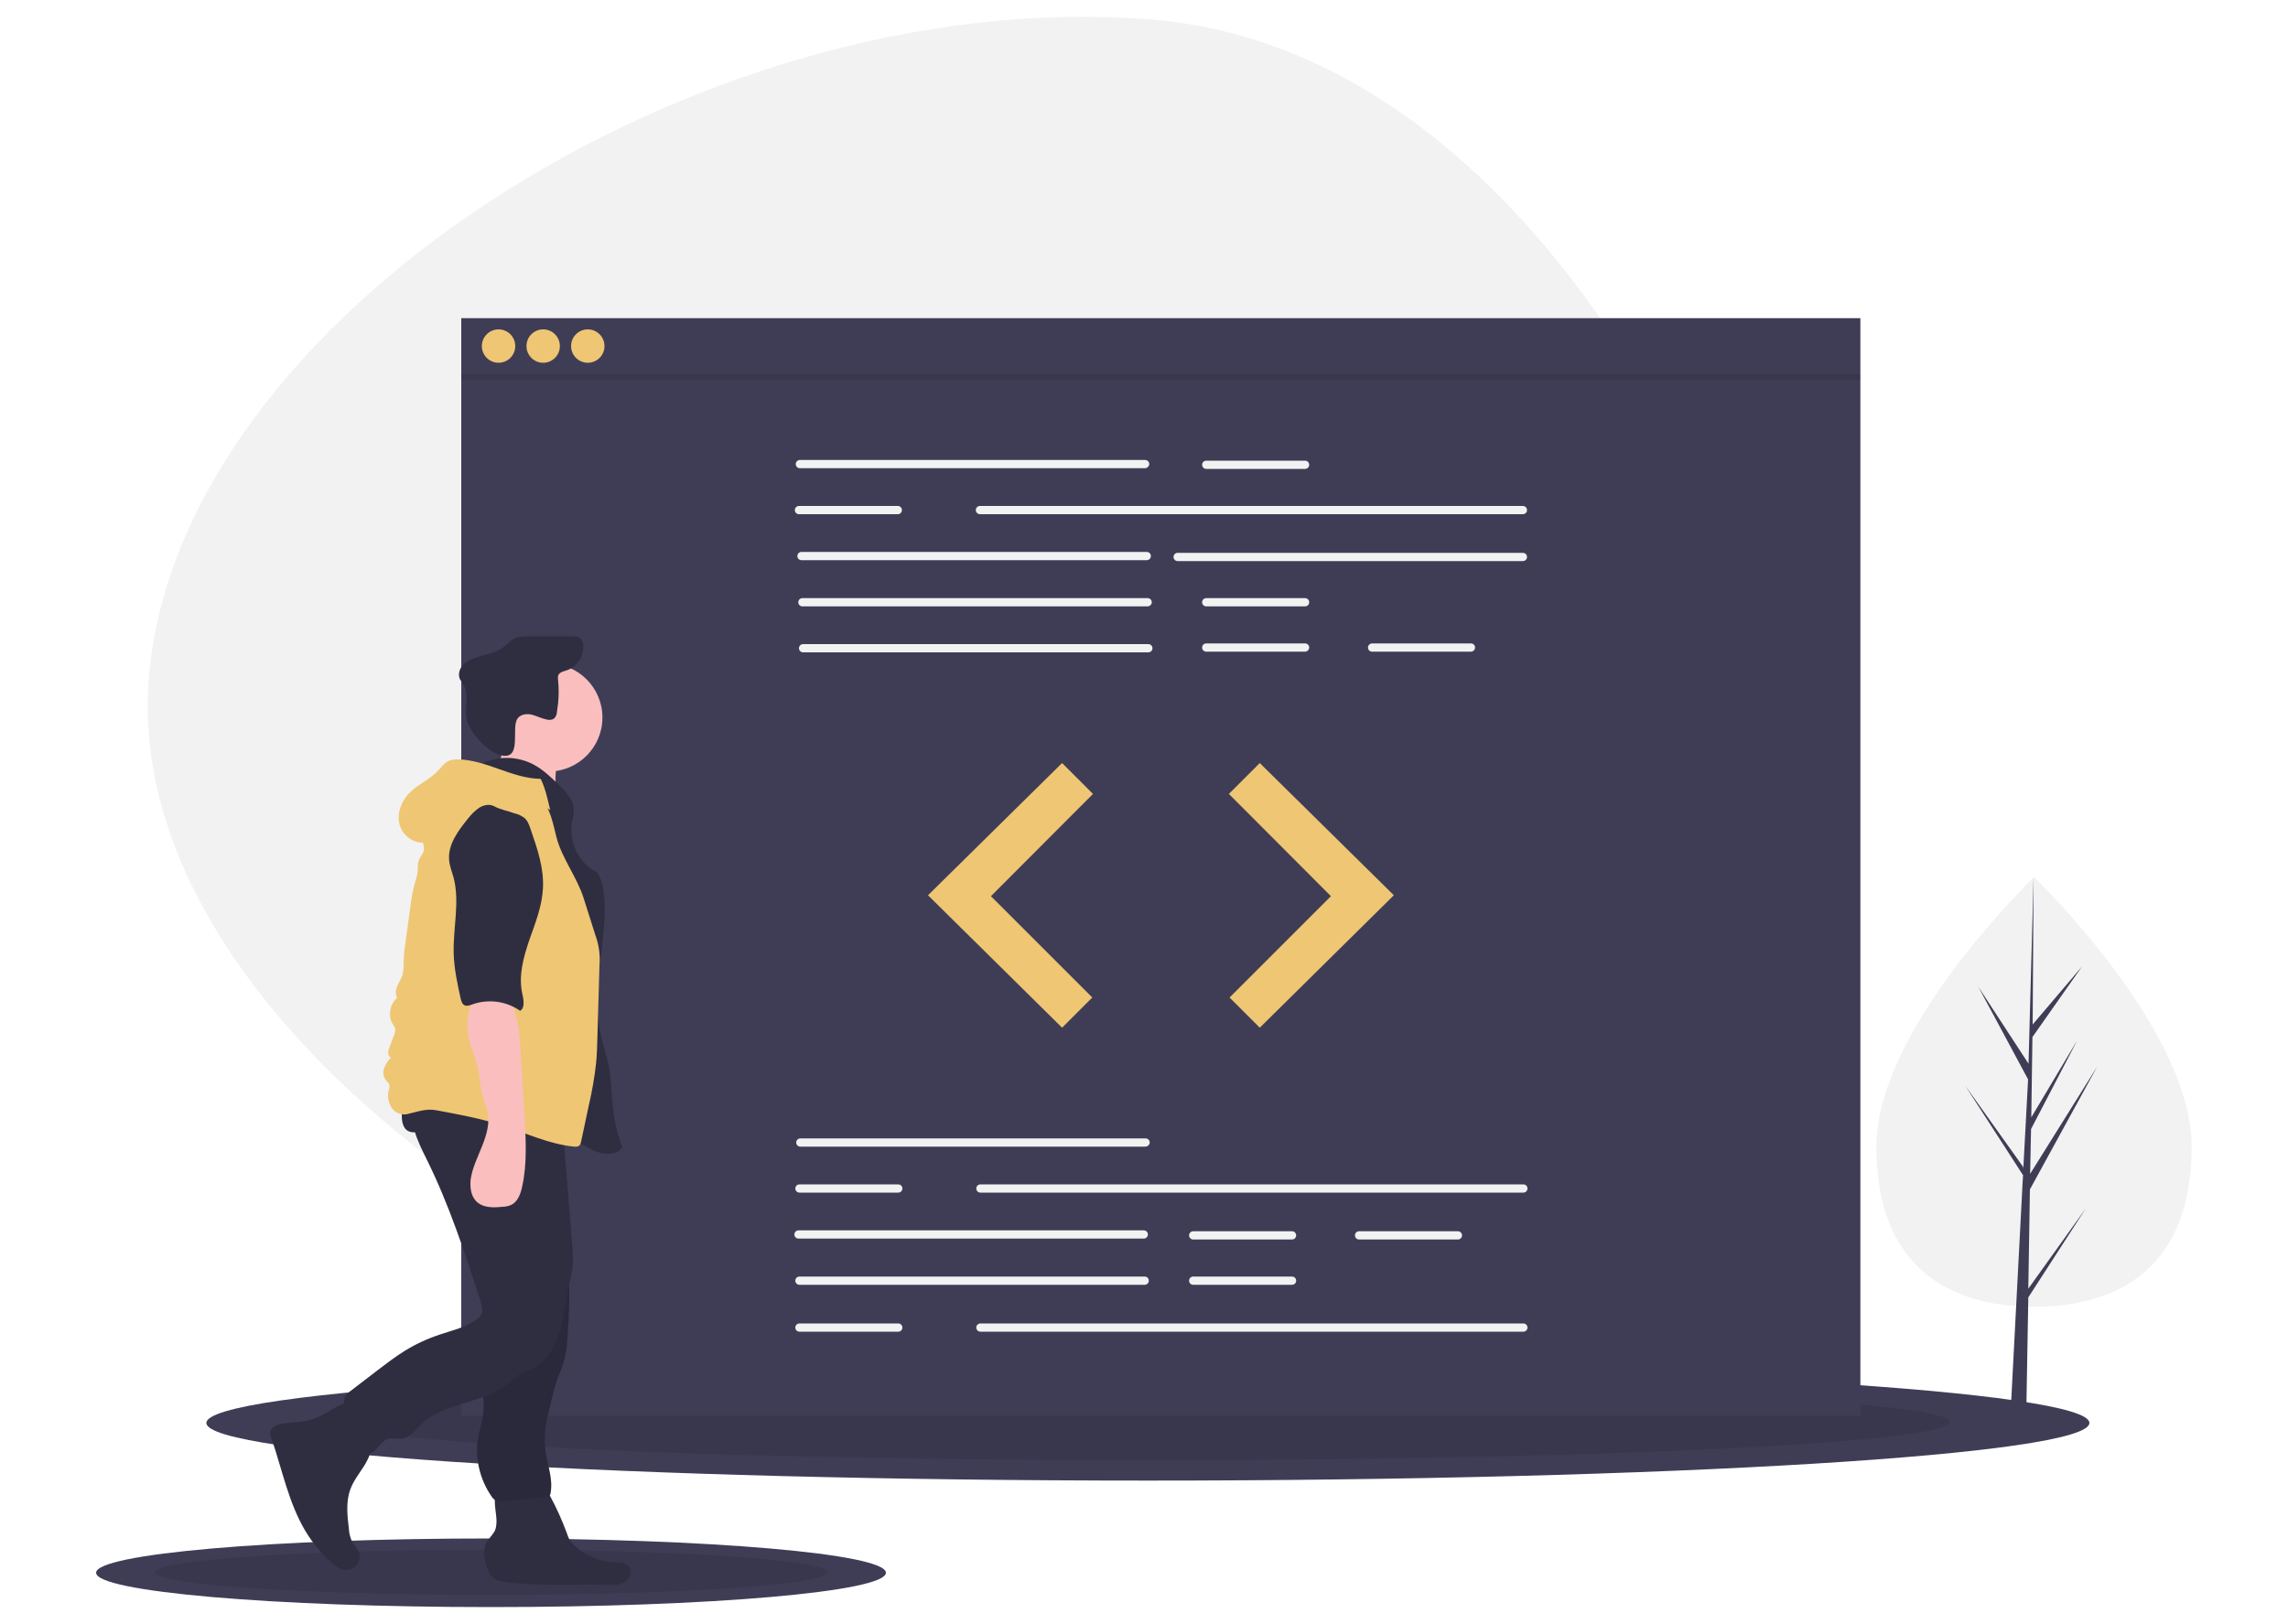
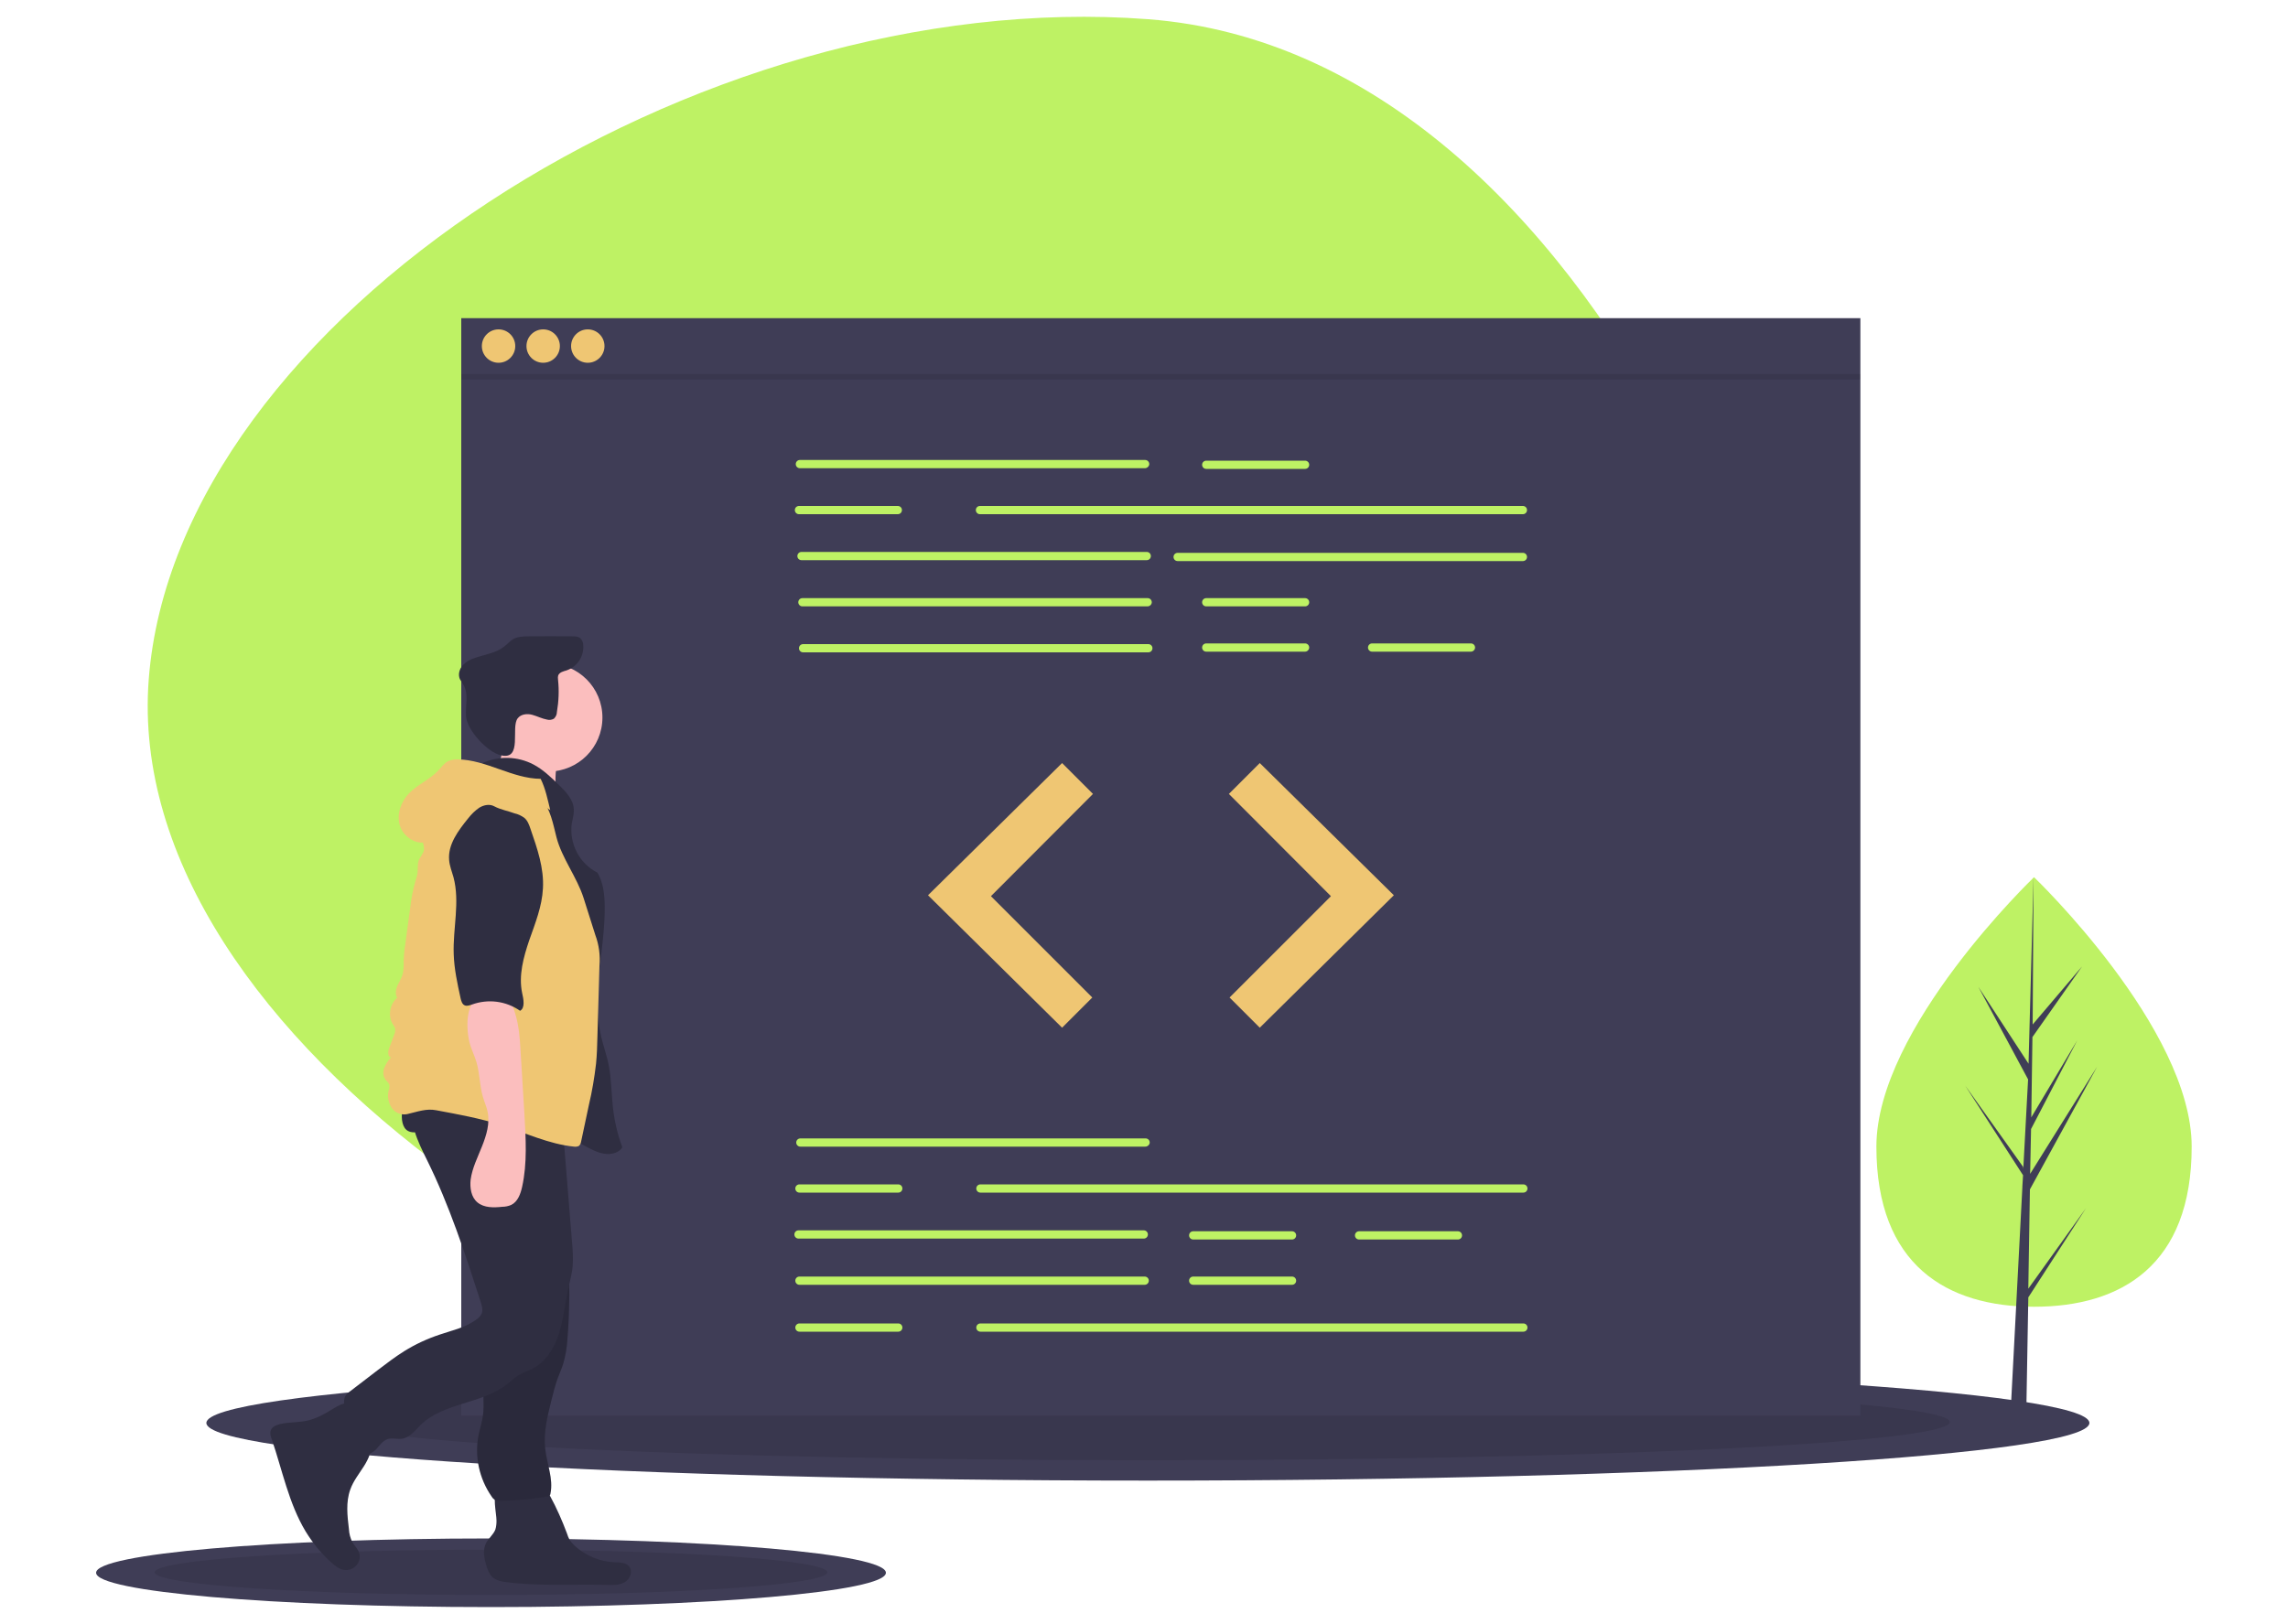
<svg xmlns="http://www.w3.org/2000/svg" version="1.1" id="a594ac37-6d44-4297-8862-1cbd9c01c0b7" x="0px" y="0px" viewBox="576.1 -304.5 1000 710" style="enable-background:new 576.1 -304.5 1000 710;" xml:space="preserve">
  <style type="text/css">
- 	.st0{fill:#F2F2F2;}
+ 	.st0{fill:rgb(190 242 100)}
	.st1{fill:#3F3D56;}
	.st2{opacity:0.1;enable-background:new    ;}
	.st3{fill:#EFC673;}
	.st4{fill:#2F2E41;}
	.st5{fill:#FBBEBE;}
</style>
  <path class="st0" d="M1061.3,317.6c-197.1-15-432.2-167.7-420.2-325c12-157.3,239.6-303.7,436.8-288.7s310.6,308.9,298.6,466.2  S1258.4,332.6,1061.3,317.6z" />
  <ellipse class="st1" cx="1077.8" cy="317.6" rx="411.5" ry="25.2" />
  <ellipse class="st2" cx="1077.8" cy="317.2" rx="350.5" ry="16.7" />
  <ellipse class="st1" cx="790.7" cy="383.1" rx="172.6" ry="15" />
  <ellipse class="st2" cx="790.7" cy="382.9" rx="147" ry="9.9" />
  <rect x="777.7" y="-165.4" class="st1" width="611.5" height="479.8" />
  <path class="st0" d="M1076.5-99.8H925.7c-1,0-1.8-0.8-1.8-1.8c0-1,0.8-1.8,1.8-1.8c0,0,0,0,0,0h150.9c1,0,1.8,0.8,1.8,1.8  C1078.4-100.7,1077.5-99.8,1076.5-99.8z" />
  <path class="st0" d="M1241.7-79.7h-237.3c-1,0-1.8-0.8-1.8-1.8c0-1,0.8-1.8,1.8-1.8l0,0h237.3c1,0,1.8,0.8,1.8,1.8  C1243.5-80.5,1242.7-79.7,1241.7-79.7z" />
  <path class="st0" d="M1077.3-59.6H926.4c-1,0-1.8-0.8-1.8-1.8c0-1,0.8-1.8,1.8-1.8h150.9c1,0,1.8,0.8,1.8,1.8  C1079.1-60.4,1078.3-59.6,1077.3-59.6z" />
  <path class="st0" d="M1241.7-59.2h-150.9c-1,0-1.8-0.8-1.8-1.8c0-1,0.8-1.8,1.8-1.8h150.9c1,0,1.8,0.8,1.8,1.8  C1243.5-60,1242.7-59.2,1241.7-59.2z" />
  <path class="st0" d="M1077.6-39.4H926.8c-1,0-1.8-0.8-1.8-1.8c0-1,0.8-1.8,1.8-1.8h150.9c1,0,1.8,0.8,1.8,1.8  C1079.5-40.2,1078.6-39.4,1077.6-39.4z" />
  <path class="st0" d="M1078-19.3H927.1c-1,0-1.8-0.8-1.8-1.8s0.8-1.8,1.8-1.8H1078c1,0,1.8,0.8,1.8,1.8S1079-19.3,1078-19.3z" />
  <path class="st0" d="M1146.5-99.5h-43.2c-1,0-1.8-0.8-1.8-1.8c0-1,0.8-1.8,1.8-1.8l0,0h43.2c1,0,1.8,0.8,1.8,1.8  C1148.3-100.3,1147.5-99.5,1146.5-99.5z" />
  <path class="st0" d="M1146.5-39.4h-43.2c-1,0-1.8-0.8-1.8-1.8c0-1,0.8-1.8,1.8-1.8l0,0h43.2c1,0,1.8,0.8,1.8,1.8  C1148.3-40.2,1147.5-39.4,1146.5-39.4z" />
  <path class="st0" d="M1146.5-19.6h-43.2c-1,0-1.8-0.8-1.8-1.8c0-1,0.8-1.8,1.8-1.8c0,0,0,0,0,0h43.2c1,0,1.8,0.8,1.8,1.8  C1148.3-20.5,1147.5-19.6,1146.5-19.6C1146.5-19.6,1146.5-19.6,1146.5-19.6z" />
  <path class="st0" d="M1219-19.6h-43.2c-1,0-1.8-0.8-1.8-1.8c0-1,0.8-1.8,1.8-1.8h43.2c1,0,1.8,0.8,1.8,1.8  C1220.8-20.5,1220-19.6,1219-19.6C1219-19.6,1219-19.6,1219-19.6z" />
  <path class="st0" d="M968.5-79.7h-43.2c-1,0-1.8-0.8-1.8-1.8c0-1,0.8-1.8,1.8-1.8l0,0h43.2c1,0,1.8,0.8,1.8,1.8  C970.3-80.5,969.5-79.7,968.5-79.7z" />
  <path class="st0" d="M1076.7,196.8H925.9c-1,0-1.8-0.8-1.8-1.8c0-1,0.8-1.8,1.8-1.8l0,0h150.9c1,0,1.8,0.8,1.8,1.8  C1078.6,195.9,1077.7,196.8,1076.7,196.8z" />
  <path class="st0" d="M1076,237H925.1c-1,0-1.8-0.8-1.8-1.8c0-1,0.8-1.8,1.8-1.8l0,0H1076c1,0,1.8,0.8,1.8,1.8  C1077.8,236.2,1077,237,1076,237z" />
  <path class="st0" d="M1076.4,257.2H925.5c-1,0-1.8-0.8-1.8-1.8c0-1,0.8-1.8,1.8-1.8l0,0h150.9c1,0,1.8,0.8,1.8,1.8  C1078.2,256.4,1077.4,257.2,1076.4,257.2z" />
  <path class="st0" d="M1140.8,237.4h-43.2c-1,0-1.8-0.8-1.8-1.8c0-1,0.8-1.8,1.8-1.8h43.2c1,0,1.8,0.8,1.8,1.8  C1142.6,236.6,1141.8,237.4,1140.8,237.4L1140.8,237.4z" />
  <path class="st0" d="M1140.8,257.2h-43.2c-1,0-1.8-0.8-1.8-1.8c0-1,0.8-1.8,1.8-1.8h43.2c1,0,1.8,0.8,1.8,1.8  C1142.6,256.4,1141.8,257.2,1140.8,257.2L1140.8,257.2z" />
  <path class="st0" d="M1213.3,237.4h-43.2c-1,0-1.8-0.8-1.8-1.8c0-1,0.8-1.8,1.8-1.8h43.2c1,0,1.8,0.8,1.8,1.8  C1215.1,236.6,1214.3,237.4,1213.3,237.4z" />
  <path class="st0" d="M1241.9,216.9h-237.3c-1,0-1.8-0.8-1.8-1.8c0-1,0.8-1.8,1.8-1.8h237.3c1,0,1.8,0.8,1.8,1.8  C1243.7,216.1,1242.9,216.9,1241.9,216.9z" />
  <path class="st0" d="M968.7,216.9h-43.2c-1,0-1.8-0.8-1.8-1.8c0-1,0.8-1.8,1.8-1.8l0,0h43.2c1,0,1.8,0.8,1.8,1.8  C970.5,216.1,969.7,216.9,968.7,216.9z" />
  <path class="st0" d="M1241.9,277.7h-237.3c-1,0-1.8-0.8-1.8-1.8c0-1,0.8-1.8,1.8-1.8h237.3c1,0,1.8,0.8,1.8,1.8  C1243.7,276.9,1242.9,277.7,1241.9,277.7L1241.9,277.7z" />
  <path class="st0" d="M968.7,277.7h-43.2c-1,0-1.8-0.8-1.8-1.8c0-1,0.8-1.8,1.8-1.8l0,0h43.2c1,0,1.8,0.8,1.8,1.8  C970.5,276.9,969.7,277.7,968.7,277.7z" />
  <polygon class="st3" points="1040.3,29.1 981.7,86.9 1040.3,144.8 1053.5,131.6 1009.2,87.3 1053.8,42.6 " />
  <polygon class="st3" points="1126.7,29.1 1185.3,86.9 1126.7,144.8 1113.5,131.6 1157.8,87.3 1113.2,42.6 " />
  <circle class="st3" cx="794" cy="-153.2" r="7.3" />
  <circle class="st3" cx="813.5" cy="-153.2" r="7.3" />
  <circle class="st3" cx="833" cy="-153.2" r="7.3" />
  <rect x="777.7" y="-141" class="st2" width="611.5" height="2.4" />
  <path class="st0" d="M1534,196.8c0,51.9-30.8,70-68.9,70c-38,0-68.9-18.1-68.9-70S1465.1,79,1465.1,79S1534,145,1534,196.8z" />
  <polygon class="st1" points="1462.6,258.9 1463.3,215.5 1492.7,161.8 1463.4,208.7 1463.8,189.1 1484,150.3 1463.9,184 1463.9,184   1464.4,148.9 1486.1,118 1464.5,143.4 1464.9,79 1462.6,164.2 1462.8,160.7 1440.8,127 1462.5,167.4 1460.4,206.6 1460.3,205.6   1435,170.1 1460.3,209.3 1460,214.2 1460,214.2 1460,214.6 1454.8,314.1 1461.7,314.1 1462.6,262.7 1487.8,223.7 " />
  <path class="st4" d="M717.9,313.6c-2.1,1.2-4.3,2.1-6.7,2.8c-4.1,1.1-8.5,0.7-12.7,1.7c-1.7,0.4-3.6,1.2-4.1,2.9  c-0.4,1.2,0,2.5,0.5,3.8c4.6,13.5,7.4,27.9,14.7,40.1c3.1,5.1,6.9,9.8,11.4,13.8c1.7,1.5,3.6,3,5.8,3.2c3.2,0.3,6.1-2,6.5-5.2  c0.1-1-0.1-2.1-0.5-3c-0.7-1.5-1.9-2.6-2.7-4c-0.9-1.8-1.4-3.7-1.5-5.7c-0.7-5.8-1.4-11.8,0.6-17.3c1.3-3.7,3.8-6.8,5.9-10.1  c2.1-3.3,3.8-7.1,3.3-11c-0.3-2.6-1.6-5.1-3-7.4c-1.4-2.3-4.1-8.5-6.8-9.2C725.7,308.2,720.4,312.4,717.9,313.6z" />
  <path class="st4" d="M793.1,360.3c0,1.3-0.1,2.6-0.5,3.9c-0.9,2.3-3,3.8-4.1,6c-1.5,3-0.8,6.6,0.2,9.9c0.6,2,1.5,4.1,3.2,5.4  c1.5,0.9,3.1,1.4,4.8,1.6c14.7,2,29.6,0.9,44.4,1.3c2.7,0.1,5.6,0.2,7.9-1.1c2.4-1.3,3.8-4.6,2.2-6.8c-1.4-2-4.3-1.9-6.7-2  c-6.3-0.3-12.3-2.8-17-7c-0.9-0.8-1.7-1.7-2.4-2.7c-0.5-0.9-0.9-1.9-1.2-2.9c-2.1-5.6-4.5-11.1-7.4-16.4c-0.8-1.5-1.7-3-3.2-3.8  c-1.1-0.5-2.3-0.7-3.4-0.8c-3.7-0.2-13.2-1.5-16.1,1.4C791,348.8,793.1,357,793.1,360.3z" />
  <circle class="st5" cx="815.8" cy="9.2" r="23.6" />
  <path class="st5" d="M794.5,28.7c-1.4,3.8-3.8,7.3-7.2,9.3l32.6,6.6c-1.2-4.8-1.3-9.7-0.5-14.5c0.3-1.2,0.4-2.4,0.2-3.6  c-0.6-2.4-3.3-3.5-5.7-4c-5.9-1.4-11.2-2.1-16.7-4.7C795.5,20.6,795.7,25.3,794.5,28.7z" />
  <path class="st4" d="M787,29.1c7.1-3.2,15.3-3,22.2,0.6c4.2,2.2,7.6,5.5,11,8.8c3.1,3,6.5,6.5,6.7,10.8c0.1,2.1-0.5,4.2-0.9,6.2  c-1.2,8.8,3.3,17.5,11.2,21.5c2.6,4.3,3.1,9.5,3.2,14.6c0.2,19.1-5.9,38.4-1.6,56.9c1,4.4,2.6,8.6,3.4,13c1.1,5.7,1.1,11.5,1.7,17.3  c0.6,6.2,2,12.4,4.2,18.3c-1.4,2.3-4.4,3.1-7,2.9c-2.7-0.2-5.1-1.3-7.5-2.5c-11.5-5.9-22-13.6-33.9-18.6c-7.9-3.3-16.3-5.4-23.9-9.2  c-7.6-3.8-14.7-9.9-17.1-18.1c-1-3.5-1.1-7.3-1.1-11c-0.2-15.5-0.4-31.3,2.9-46.4c3-13.4,8.7-26.2,10-39.8c0.4-4.4,0.4-9.2,2.9-12.9  C776.9,36.3,784.5,34.9,787,29.1z" />
  <path class="st4" d="M802.4,9.5c1.4-1.8,4.1-2.1,6.3-1.5s4.3,1.7,6.5,2.1c1,0.3,2.1,0.1,3-0.4c0.8-0.8,1.3-1.8,1.3-2.9  c0.8-4.7,1-9.4,0.5-14.1c-0.1-0.7-0.1-1.3,0.1-2c0.6-1.3,2.2-1.7,3.6-2.1c4.7-1.6,7.7-6.1,7.3-11.1c0-1.2-0.5-2.2-1.3-3  c-1-0.8-2.3-0.8-3.5-0.8c-6.3-0.1-12.7,0-19,0c-2.3,0-4.8,0.1-6.8,1.2c-1.5,0.9-2.6,2.3-4,3.3c-3.5,2.8-8.3,3.4-12.6,4.9  c-2.1,0.6-4,1.7-5.5,3.3c-1.4,1.6-2.1,4-1.2,6c0.5,0.8,1,1.6,1.5,2.4c2.5,4,0.8,9.3,1.2,14c0.5,5.9,9.2,15.5,15.2,16.9  C804.7,28,799.2,13.4,802.4,9.5z" />
  <path class="st4" d="M789.1,269.4c0.6,4.3,1.4,8.7,1.2,13c-0.3,6.1-2.5,12-2.9,18.1c-0.3,4.5,0.4,9.1-0.2,13.7  c-0.4,2.9-1.3,5.7-1.9,8.5c-1.9,9.4,0.2,19.2,5.7,27.1c0.4,0.7,1,1.2,1.6,1.6c0.7,0.2,1.3,0.3,2,0.3c6.9-0.1,13.7-0.8,20.5-1.9  c0.5,0,1-0.2,1.3-0.6c0.2-0.2,0.3-0.5,0.3-0.8c1.3-6.5-1.6-12.9-2.3-19.5c-0.8-7,0.9-14,2.6-20.8c0.8-3.4,1.7-6.7,2.8-9.9  c0.8-2.2,1.8-4.3,2.5-6.6c1-3.5,1.6-7.1,1.8-10.7c0.5-5.7,0.7-11.5,0.8-17.2c0.2-5.5-0.3-10.9-1.4-16.3c-1.5-6.8-4.7-13.1-7.8-19.3  c-1.7,0.4-3.2,1.1-4.6,2.2c-4,2.6-8.2,4.9-12.5,6.9c-2.9,1.3-8.6,2.3-10.4,5.1c-1.8,2.8-0.6,8.4-0.5,11.5  C787.9,259,788.3,264.2,789.1,269.4z" />
  <path class="st2" d="M789.1,269.4c0.6,4.3,1.4,8.7,1.2,13c-0.3,6.1-2.5,12-2.9,18.1c-0.3,4.5,0.4,9.1-0.2,13.7  c-0.4,2.9-1.3,5.7-1.9,8.5c-1.9,9.4,0.2,19.2,5.7,27.1c0.4,0.7,1,1.2,1.6,1.6c0.7,0.2,1.3,0.3,2,0.3c6.9-0.1,13.7-0.8,20.5-1.9  c0.5,0,1-0.2,1.3-0.6c0.2-0.2,0.3-0.5,0.3-0.8c1.3-6.5-1.6-12.9-2.3-19.5c-0.8-7,0.9-14,2.6-20.8c0.8-3.4,1.7-6.7,2.8-9.9  c0.8-2.2,1.8-4.3,2.5-6.6c1-3.5,1.6-7.1,1.8-10.7c0.5-5.7,0.7-11.5,0.8-17.2c0.2-5.5-0.3-10.9-1.4-16.3c-1.5-6.8-4.7-13.1-7.8-19.3  c-1.7,0.4-3.2,1.1-4.6,2.2c-4,2.6-8.2,4.9-12.5,6.9c-2.9,1.3-8.6,2.3-10.4,5.1c-1.8,2.8-0.6,8.4-0.5,11.5  C787.9,259,788.3,264.2,789.1,269.4z" />
  <path class="st4" d="M757.2,177c-3.1,8.4,1.5,17.5,5.5,25.6c9.8,19.8,16.7,41,23.5,62.1c0.5,1.6,1,3.3,0.5,4.9  c-0.5,1.1-1.3,2.1-2.3,2.7c-4.7,3.6-10.7,4.8-16.2,6.7c-5.4,1.8-10.6,4.2-15.4,7.2c-4,2.5-7.8,5.4-11.6,8.3l-12,9.2  c-0.8,0.5-1.5,1.2-2,1.9c-1.2,1.8-0.7,4.2-0.1,6.3c1.5,5.5,3.5,10.9,5.9,16.1c0.4,1.1,1.1,2.1,2.1,2.8c1.9,1,4.2-0.3,5.6-1.9  c1.4-1.6,2.7-3.5,4.7-4.2c2-0.7,4.2,0.1,6.4-0.2c3.4-0.5,5.7-3.6,8.1-6c10.1-9.9,26.8-9.1,37.9-17.9c1.6-1.4,3.3-2.8,5.1-4  c1.9-1.1,4-1.7,5.9-2.7c5.9-3,9.6-9.1,11.6-15.4c2-6.3,2.6-13,4-19.4c0.7-3.3,1.7-6.6,2-10c0.2-3.2,0.1-6.3-0.2-9.5l-4-49.4  c-0.3-4-0.7-8-1.3-12c-11.9,0.4-23.7,0.9-35.6,1C775.8,179.3,766.2,179.9,757.2,177z" />
  <path class="st4" d="M752.9,188.5c1.6,2.6,5.5,2.5,8.2,1.1s4.8-3.8,7.5-5.2c3.6-1.9,7.9-1.8,12-1.7c6.5,0.2,13,0.4,19.3,2.2  c6.4,1.8,12.7,5.4,19.4,4.7c1.2-0.1,2.4-0.5,3.1-1.4c0.4-0.7,0.5-1.5,0.5-2.3l0.2-5.8c0.1-1,0-2-0.5-2.9c-0.6-0.8-1.3-1.4-2.2-1.7  c-9.5-4.6-20.3-5.4-30.8-5.8c-5.4-0.2-10.7-0.3-16.1-0.2c-4.5,0-10-0.6-14.4,0.6C753.1,171.5,749.8,183.7,752.9,188.5z" />
  <path class="st3" d="M812.4,36c-12.4-0.1-23.7-8.3-36.1-8.5c-1.5-0.1-3,0.2-4.4,0.8c-1.7,0.9-2.9,2.6-4.2,4c-3.7,4-9,6.1-12.8,10  c-3.5,3.6-5.5,9.1-4.1,13.9c1.4,4.9,6.7,8.6,11.6,7.5c2-6.4,6.1-12,11.7-15.8c2.9-1.9,5.9-3.5,9.1-4.8c5.6-2.5,11.8-5.1,17.7-3.2  c2.2,0.8,4.2,1.9,6,3.3l9.7,6.5C815.5,45.2,814.5,40.2,812.4,36z" />
  <path class="st3" d="M761,59.3c-1.7,2.1,0.7,5,0.4,7.7c-0.2,1.7-1.7,3.1-2.3,4.7c-0.6,1.7-0.3,3.6-0.5,5.4c-0.2,1.3-0.6,2.6-1,3.8  c-1,3.7-1.8,7.5-2.2,11.4l-2.2,16.2c-0.4,2.4-0.6,4.9-0.7,7.4c0.1,1.8,0,3.7-0.4,5.5c-0.5,1.8-1.5,3.3-2.3,5  c-0.7,1.7-1.1,3.7-0.1,5.3c-3.2,2.7-4.2,8-1.9,11.6c0.4,0.6,0.8,1.2,1,1.8c0.1,0.9,0,1.9-0.4,2.7l-2.2,5.9c-0.6,1.5-0.7,3.8,0.8,4.1  c-1.3,1.3-2.3,2.9-3,4.7c-0.7,1.8-0.4,3.8,0.8,5.3c0.5,0.5,1,1,1.4,1.7c0.2,0.9,0.2,1.8-0.2,2.6c-0.7,2.6-0.2,5.3,1.2,7.6  c1.5,2.3,4.2,3.4,6.8,2.9c4.4-1,8.4-2.6,12.8-1.7c9.6,1.8,19.1,3.5,28.4,6.5c10.6,3.4,20.8,8.3,31.8,9.4c0.7,0.1,1.5,0,2.1-0.3  c0.6-0.5,0.9-1.3,1-2c1.1-5.3,2.3-10.7,3.4-16c1.4-5.9,2.4-11.9,3.1-17.9c0.4-3.9,0.5-7.8,0.6-11.7l0.9-31.1  c0.4-4.6-0.2-9.2-1.8-13.5l-5.1-16.1c-2.9-9.2-9.5-17.4-11.9-26.7c-1.5-5.9-2.6-12.3-6.6-16.9c-5.7-6.6-15.6-7.6-24.2-6.5  c-3.9,0.5-7.8,1.4-11.2,3.4c-3.9,2.3-6.8,6-9.6,9.6C765.7,54,763.4,56.4,761,59.3z" />
  <path class="st5" d="M781.2,150.8c0.7,3.1,2.2,5.9,3.1,8.9c1.5,5,1.4,10.5,2.9,15.5c0.6,2.1,1.6,4.2,2,6.3  c1.1,5.1-0.5,10.3-2.4,15.1c-1.9,4.8-4.3,9.5-5,14.6c-0.4,3.6,0.2,7.7,3,10c2.9,2.4,7.1,2.3,10.8,1.9c1.4,0,2.7-0.3,3.9-0.8  c2.9-1.4,4.1-4.8,4.8-7.9c2.3-10.4,1.6-21.2,1-31.9l-1.7-27.8c-0.3-5.4-0.7-10.8-2.3-16c-0.6-1.9-1.6-5.7-3.4-6.9  c-1.7-1.2-6.5-1.2-8.6-1.3C779.5,130.2,779.6,143.9,781.2,150.8z" />
  <path class="st4" d="M792.1,48c-2-1.1-4.5-0.6-6.5,0.6c-1.9,1.3-3.5,2.9-4.9,4.7c-4.3,5.3-8.9,11.4-8.3,18.2c0.2,2.6,1.2,5,1.9,7.5  c2.9,10.9-0.3,22.4,0.1,33.6c0.2,6.5,1.6,12.9,3,19.3c0.3,1.3,0.7,2.8,2,3.2c0.9,0.3,2-0.1,2.9-0.4c7.1-2.6,14.9-1.6,21.1,2.7  c2.3-1.2,1.5-5.2,0.9-7.8c-1.6-7.7,0.6-15.6,3.1-23c2.6-7.4,5.6-14.8,6-22.7c0.5-8.9-2.5-17.5-5.4-25.9c-0.6-1.8-1.3-3.8-2.8-5  c-1.3-0.9-2.7-1.6-4.2-1.9C798.1,50,794.9,49.5,792.1,48z" />
</svg>
